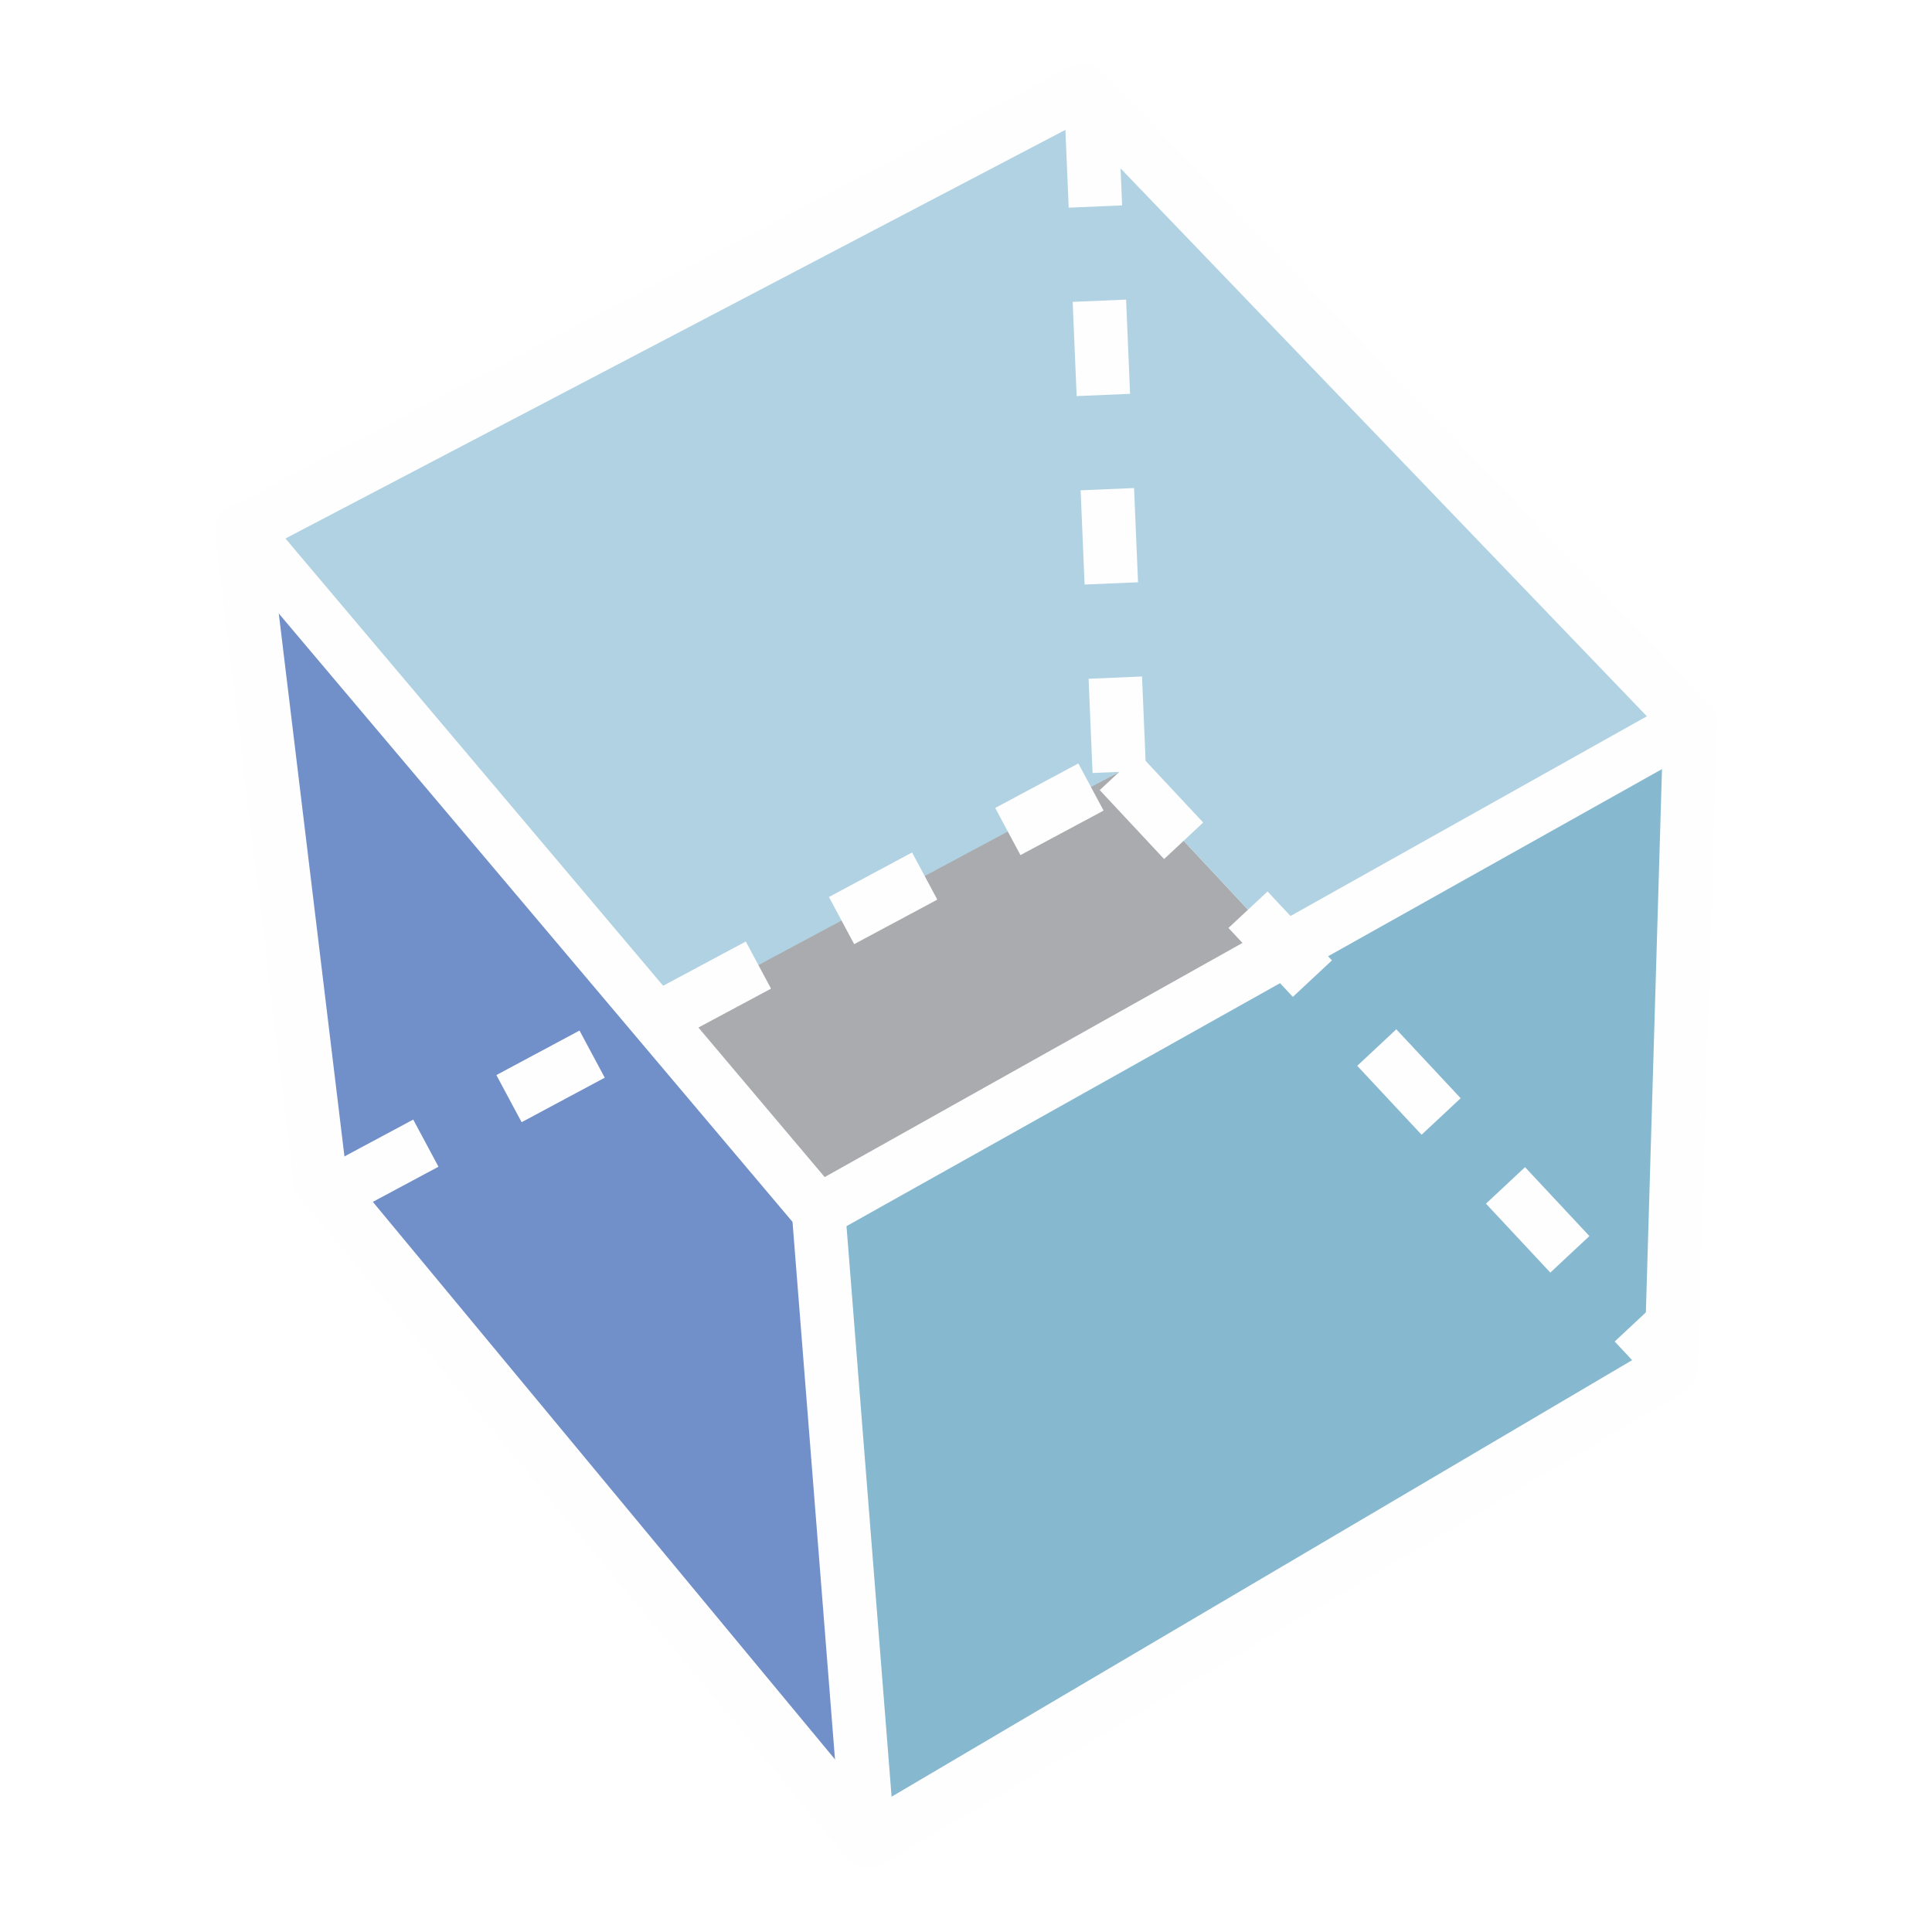
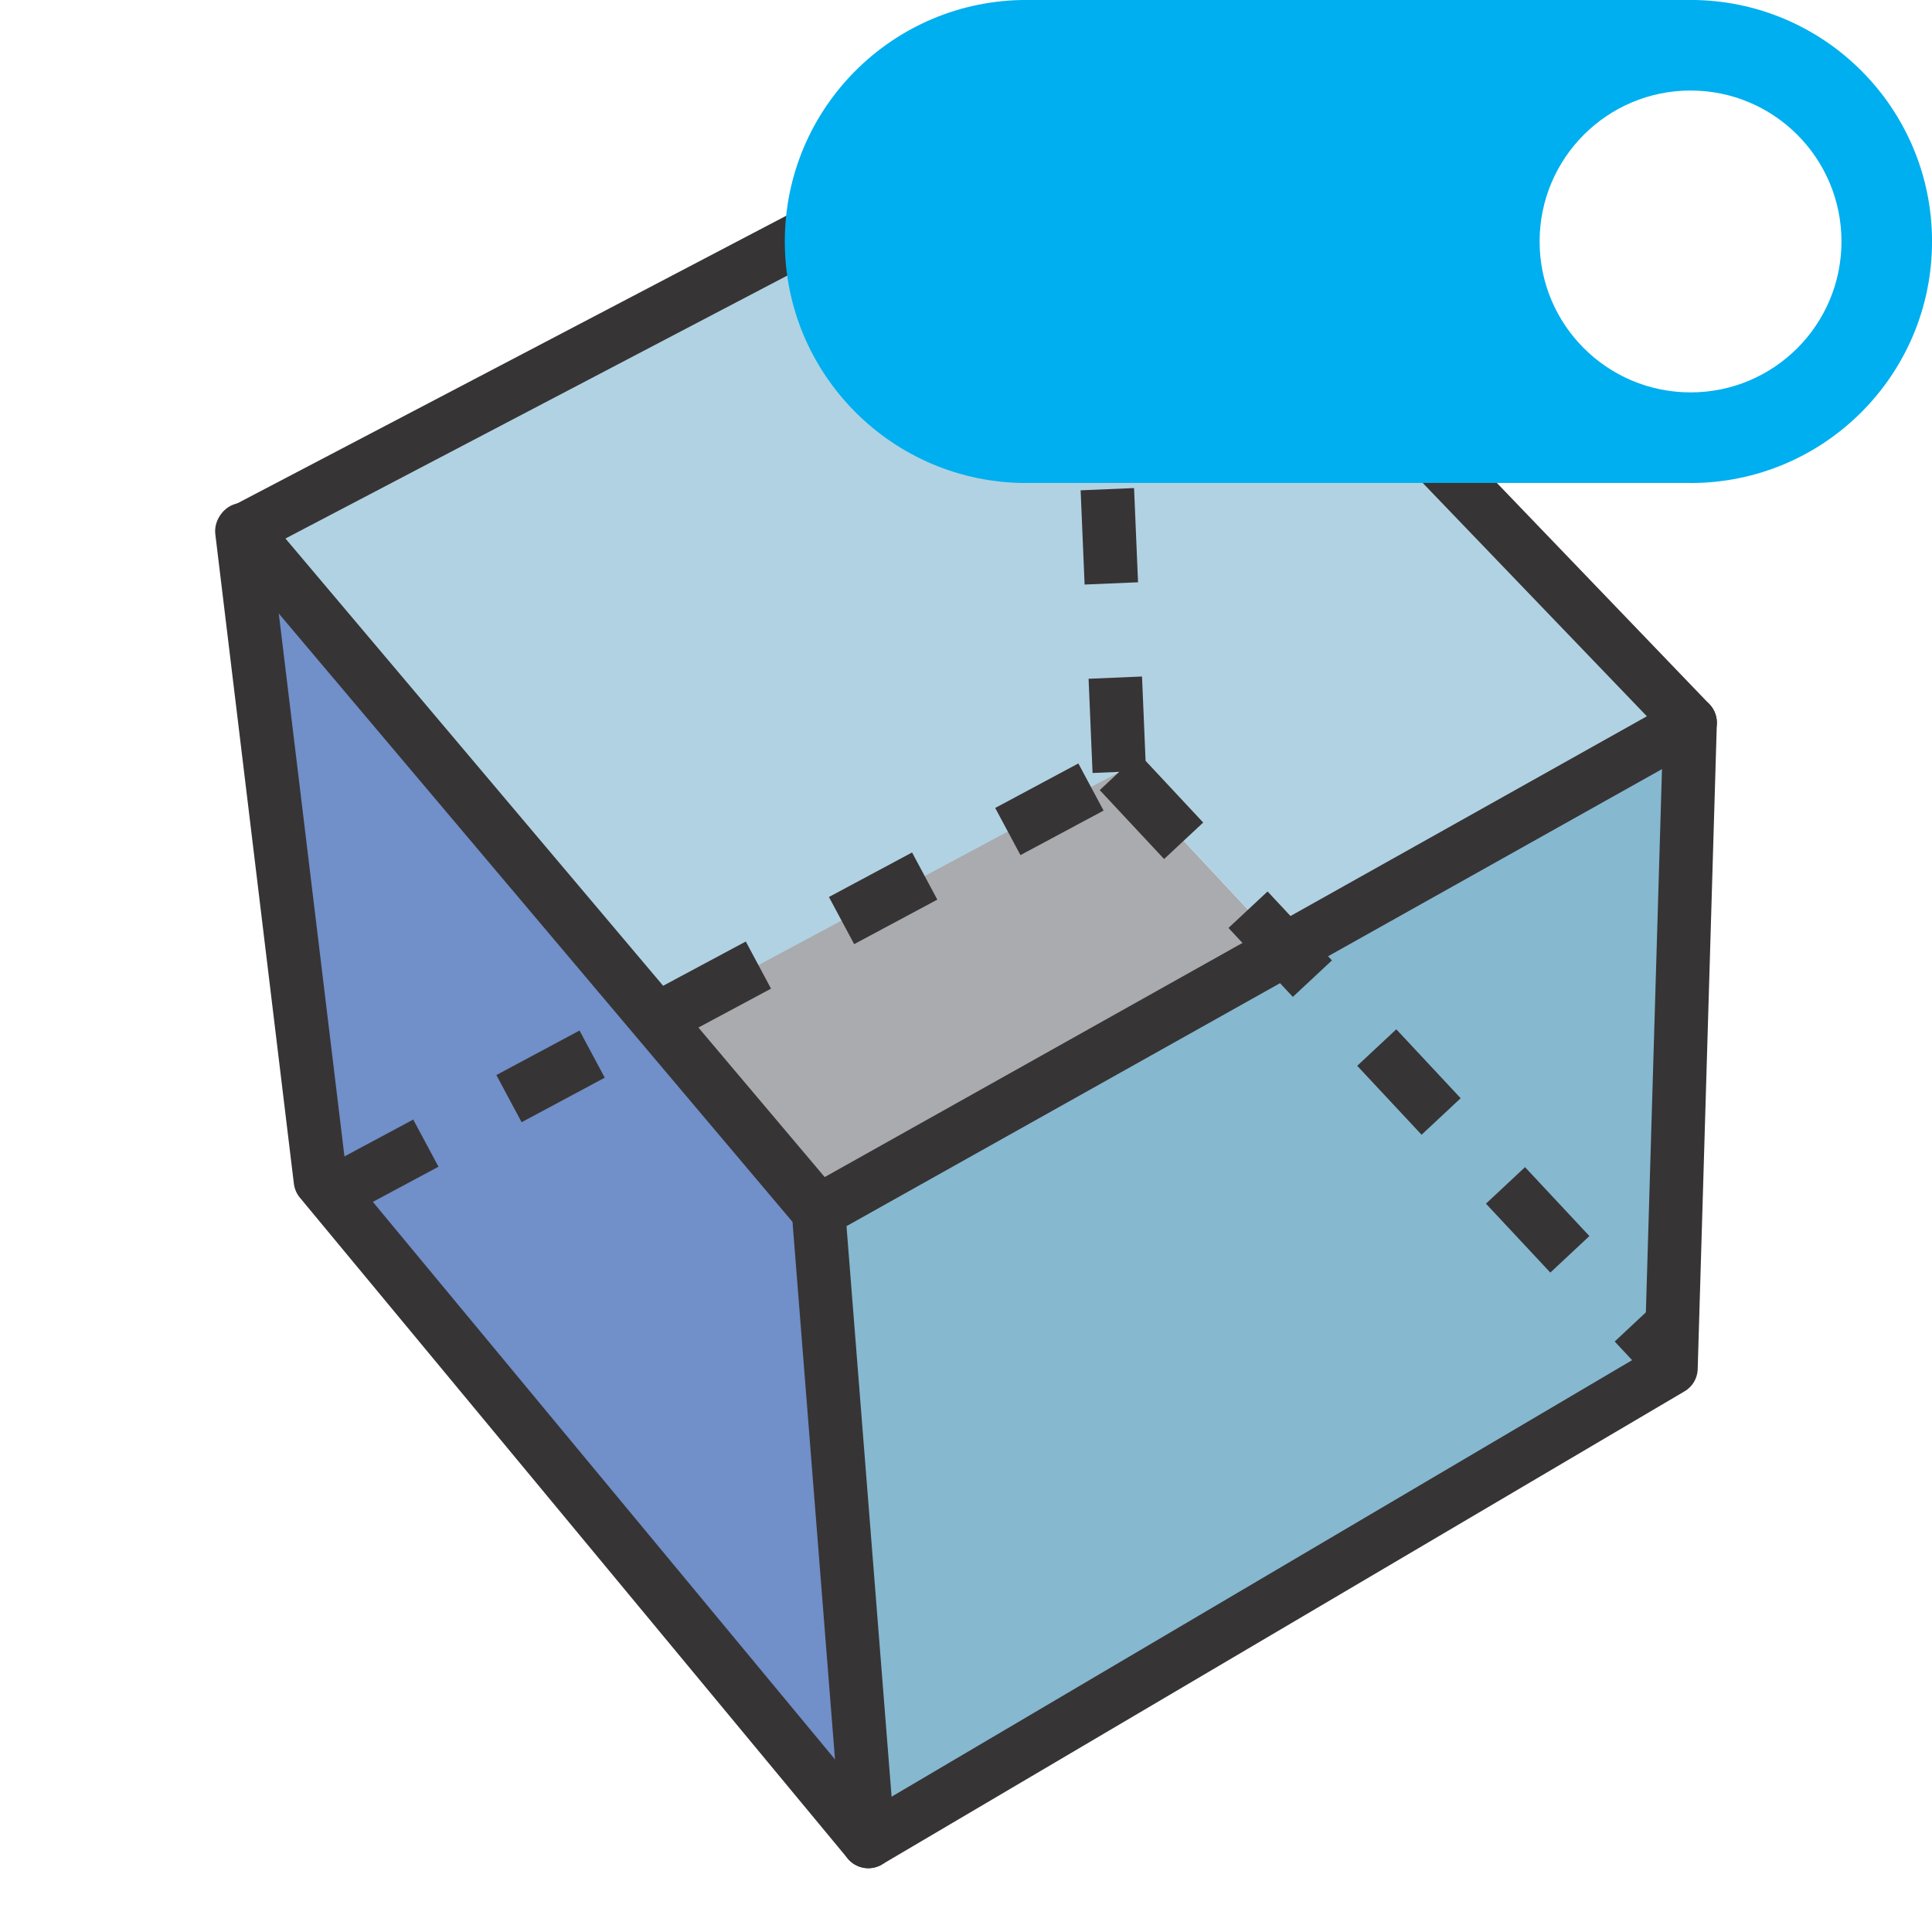
<svg xmlns="http://www.w3.org/2000/svg" xml:space="preserve" width="5.419mm" height="5.419mm" version="1.1" style="shape-rendering:geometricPrecision; text-rendering:geometricPrecision; image-rendering:optimizeQuality; fill-rule:evenodd; clip-rule:evenodd" viewBox="0 0 541.86 541.86">
  <defs>
    <style type="text/css">
   
-     .str1 {stroke:#FEFEFE;stroke-width:15;stroke-linejoin:round;stroke-miterlimit:22.926}
-     .str2 {stroke:#FEFEFE;stroke-width:15;stroke-linecap:round;stroke-linejoin:round;stroke-miterlimit:22.926}
-     .str0 {stroke:#FEFEFE;stroke-width:15;stroke-linejoin:round;stroke-miterlimit:22.926;stroke-dasharray:26.45 26.45}
+     .str1 {stroke:#373435;stroke-width:15;stroke-linejoin:round;stroke-miterlimit:22.926}
+     .str2 {stroke:#373435;stroke-width:15;stroke-linecap:round;stroke-linejoin:round;stroke-miterlimit:22.926}
+     .str0 {stroke:#373435;stroke-width:15;stroke-linejoin:round;stroke-miterlimit:22.926;stroke-dasharray:26.45 26.45}
    .fil4 {fill:none}
    .fil0 {fill:#A9ABAE}
    .fil1 {fill:#B1D2E2}
    .fil3 {fill:#86B8D0}
    .fil2 {fill:#718FC8}
+     .fil5 {fill:#00AFEF}
   
  </style>
  </defs>
  <g id="Camada_x0020_1">
    <g>
      <polygon class="fil0" points="182.85,284.37 229.56,339.7 360.47,266.33 313.92,216.48 " />
      <polygon class="fil1" points="67.84,148.97 184.18,285.95 313.92,216.48 360.47,266.33 474.02,202.69 303.7,25.39 " />
      <polygon class="fil2" points="243.82,516.03 89.87,331.1 68.13,148.53 229.56,339.7 " />
      <polygon class="fil3" points="474.02,202.69 229.56,339.7 243.53,516.47 468.65,383.76 " />
    </g>
-     <g>
-       <path id="path2" class="fil4 str0" d="M96.12 333.1l217.8 -116.62m0 0l-7.73 -183.04m7.73 183.04l152.92 163.74" />
-       <polygon class="fil4 str1" points="303.7,25.39 67.84,148.97 89.87,331.1 243.53,516.47 468.65,383.76 474.02,202.69 " />
-       <path class="fil4 str2" d="M68.13 148.53l161.43 191.17 244.46 -137.01m-230.49 313.78l-13.97 -176.77" />
-     </g>
+     <path id="path2" class="fil4 str0" d="M96.12 333.1l217.8 -116.62m0 0l-7.73 -183.04m7.73 183.04l152.92 163.74" />
+     <polygon class="fil4 str1" points="303.7,25.39 67.84,148.97 89.87,331.1 243.53,516.47 468.65,383.76 474.02,202.69 " />
+     <path class="fil4 str2" d="M68.13 148.53l161.43 191.17 244.46 -137.01m-230.49 313.78l-13.97 -176.77" />
+     <path class="fil5" d="M474.13 -0.01l-186.28 0c-37.42,0 -67.74,30.32 -67.74,67.74 0,37.42 30.32,67.74 67.74,67.74l0 -0.02 1.74 0 182.8 0 1.74 0 0 0.02c37.42,0 67.74,-30.32 67.74,-67.74 0,-37.42 -30.32,-67.74 -67.74,-67.74zm0.02 110.06c23.38,0 42.32,-18.94 42.32,-42.32 0,-23.38 -18.94,-42.34 -42.32,-42.34 -23.38,0 -42.34,18.96 -42.34,42.34 0,23.38 18.96,42.32 42.34,42.32z" />
  </g>
</svg>
